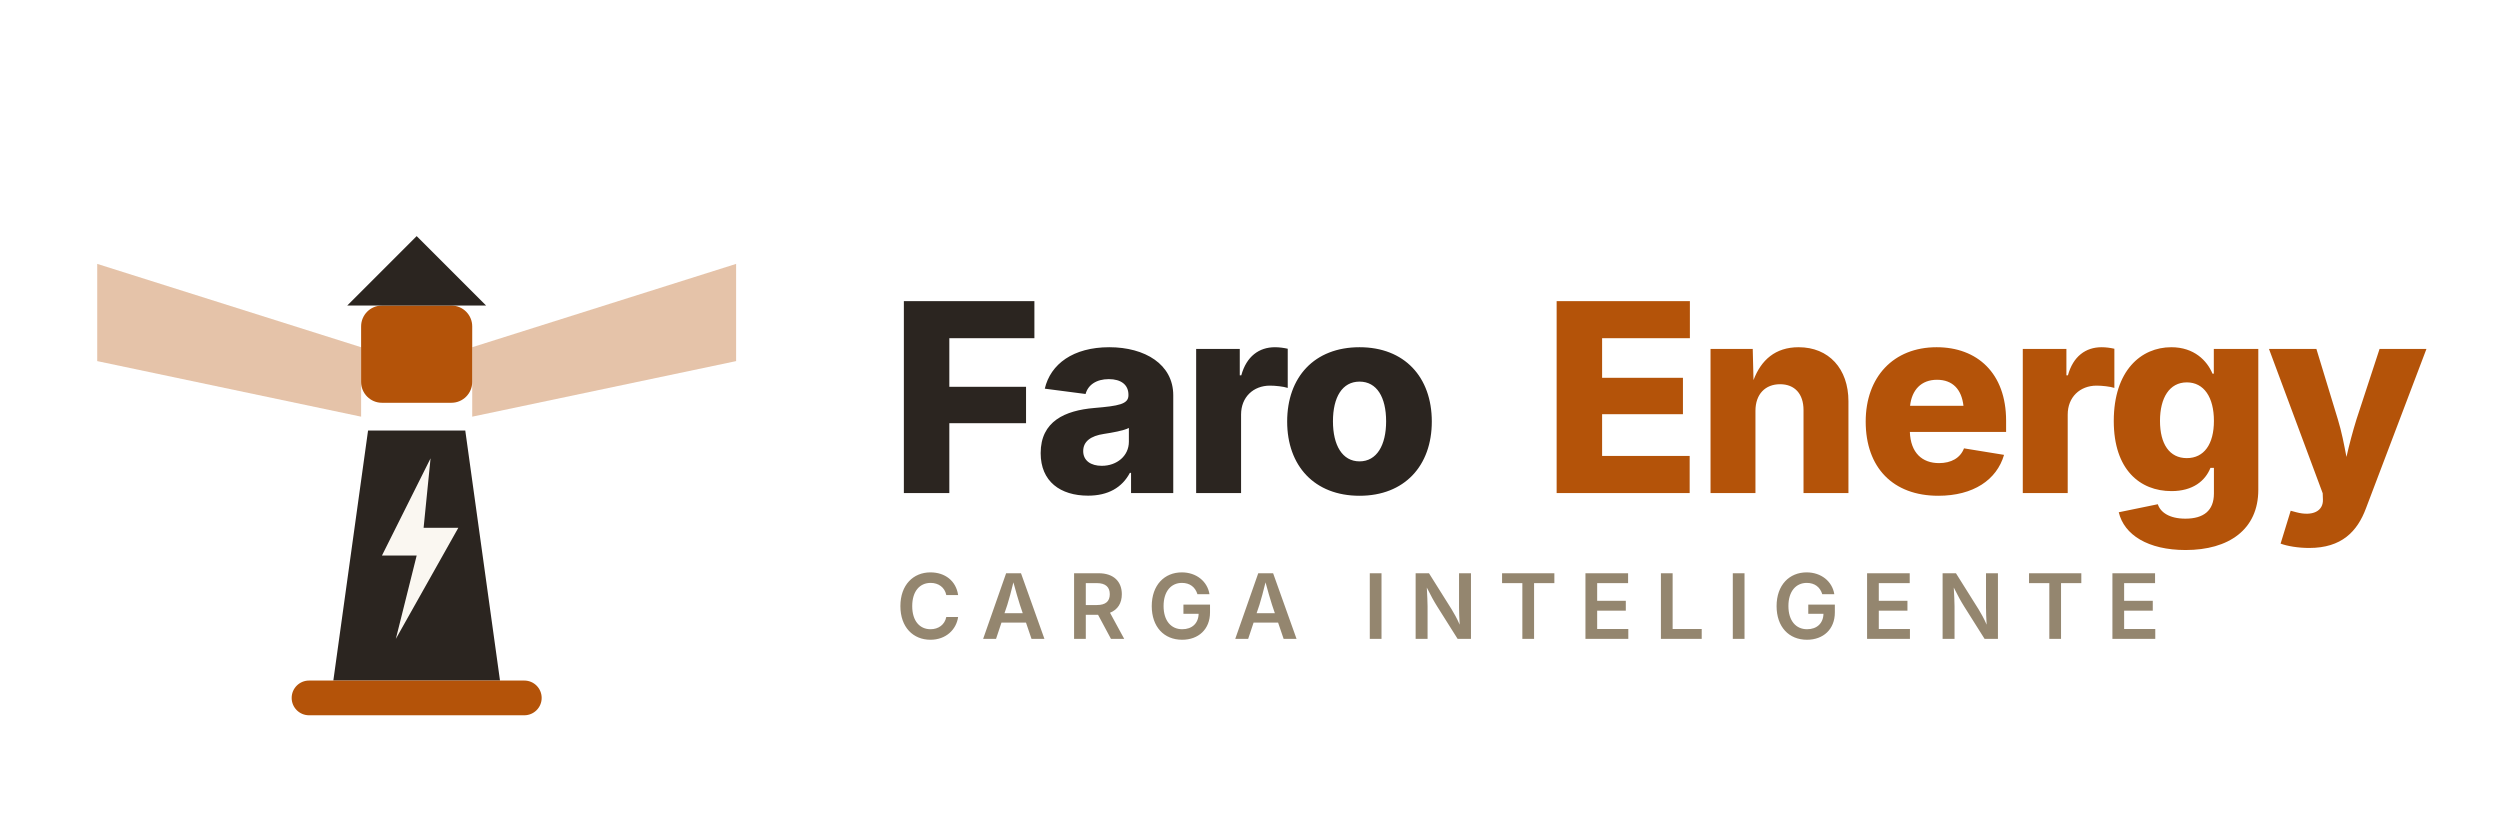
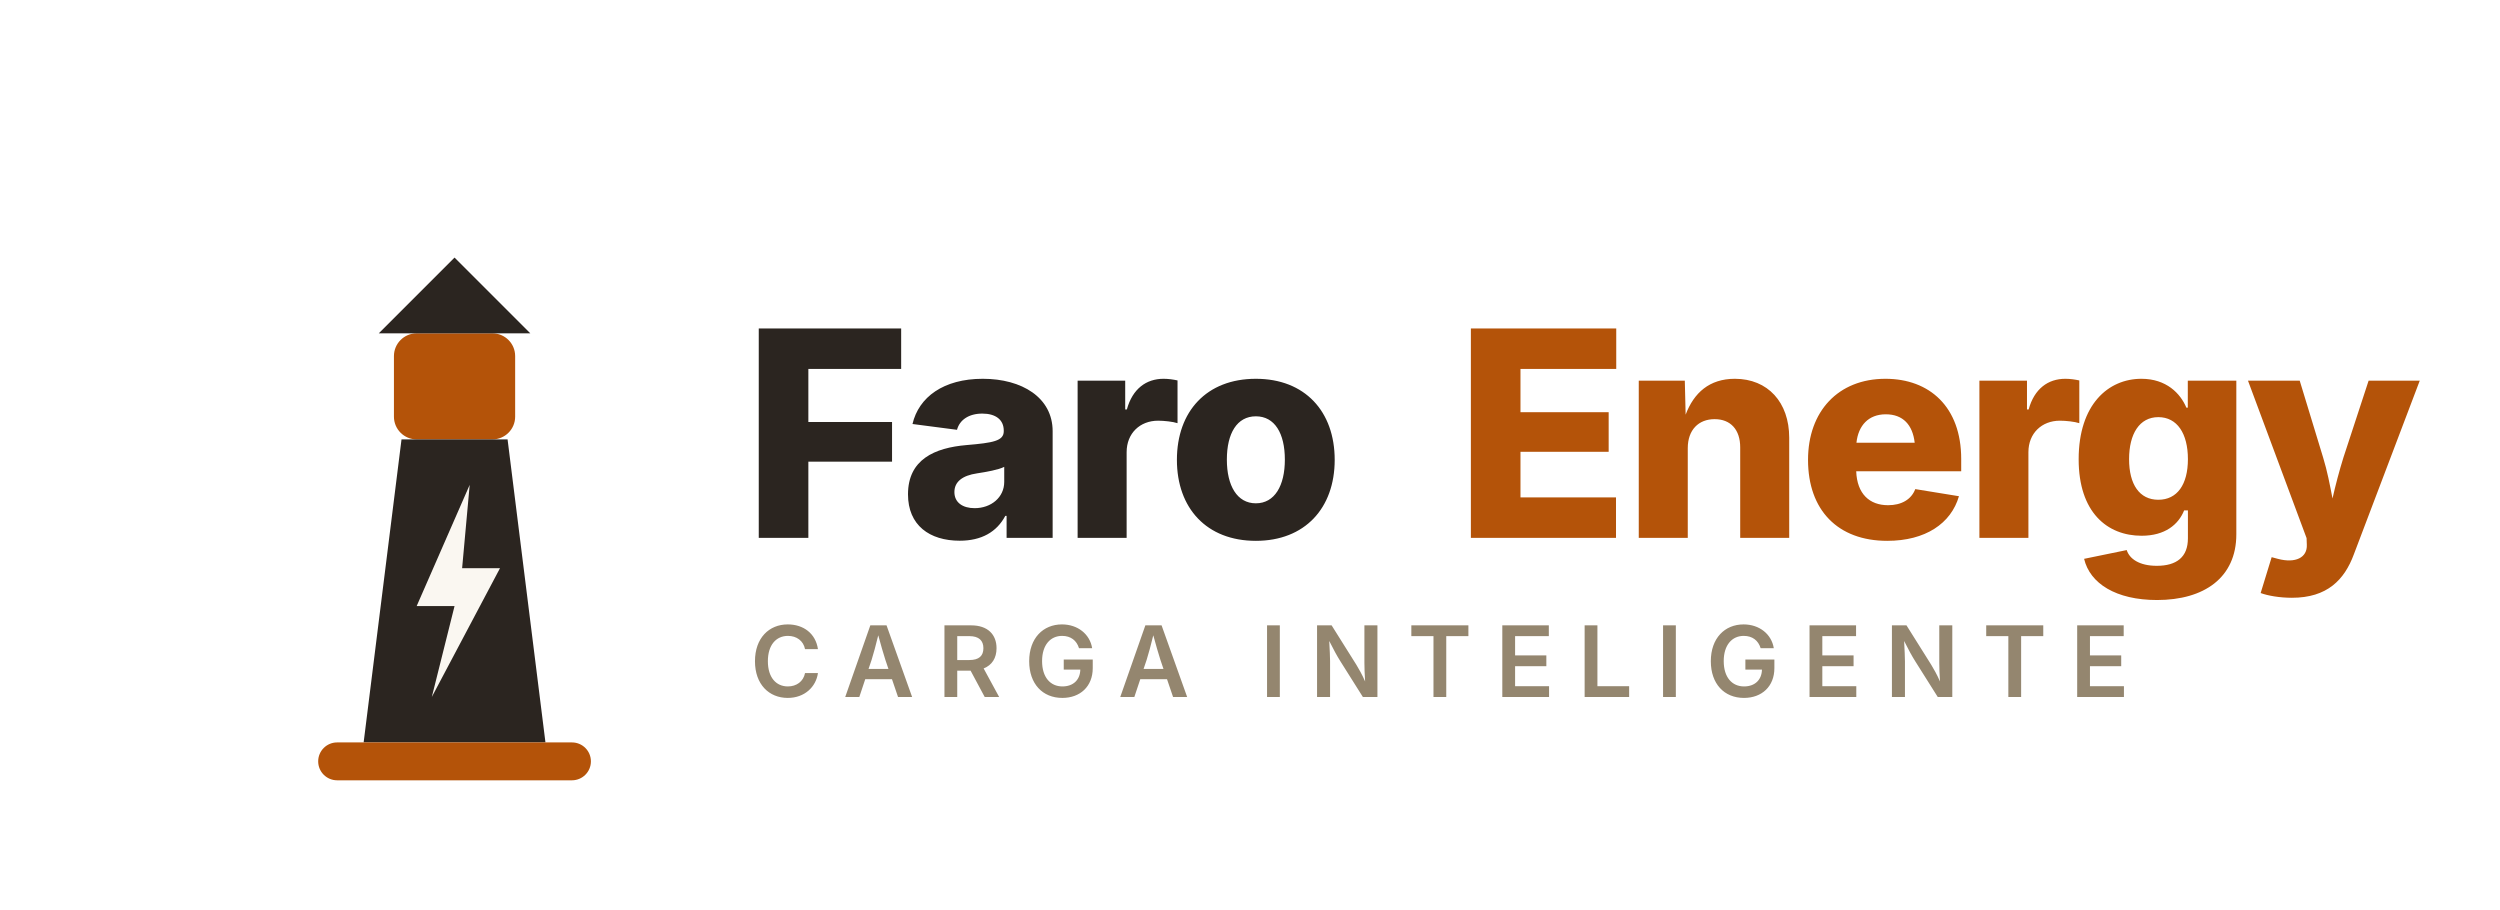
- <svg xmlns="http://www.w3.org/2000/svg" viewBox="0 0 360 120" role="img" aria-label="Faro Energy">
+ <svg xmlns="http://www.w3.org/2000/svg" viewBox="0 0 330 120" role="img" aria-label="Faro Energy">
  <g>
-     <path d="M14 38 L52 50 L52 60 L14 52 Z" fill="#b45309" opacity="0.35" />
-     <path d="M106 38 L68 50 L68 60 L106 52 Z" fill="#b45309" opacity="0.35" />
    <rect x="52" y="44" width="16" height="14" rx="3" fill="#b45309" />
    <path d="M50 44 L60 34 L70 44 Z" fill="#2b2520" />
-     <path d="M53 62 L67 62 L72 98 L48 98 Z" fill="#2b2520" />
-     <path d="M62 66 L55 80 L60 80 L57 92 L66 76 L61 76 Z" fill="#faf7f1" />
+     <path d="M53 58 L67 58 L72 98 L48 98 Z" fill="#2b2520" />
+     <path d="M62 64 L55 80 L60 80 L57 92 L66 75 L61 75 Z" fill="#faf7f1" />
    <rect x="42" y="98" width="36" height="5" rx="2.5" fill="#b45309" />
  </g>
-   <text x="128" y="71" font-family="-apple-system, 'Segoe UI', system-ui, sans-serif" font-size="38" font-weight="800" letter-spacing="-1" fill="#2b2520">Faro</text>
-   <text x="222" y="71" font-family="-apple-system, 'Segoe UI', system-ui, sans-serif" font-size="38" font-weight="800" letter-spacing="-1" fill="#b45309">Energy</text>
-   <text x="129" y="92" font-family="-apple-system, 'Segoe UI', system-ui, sans-serif" font-size="13" font-weight="600" letter-spacing="3" fill="#94866f">CARGA INTELIGENTE</text>
+   <text x="98" y="71" font-family="-apple-system, 'Segoe UI', system-ui, sans-serif" font-size="38" font-weight="800" letter-spacing="-1" fill="#2b2520">Faro</text>
+   <text x="192" y="71" font-family="-apple-system, 'Segoe UI', system-ui, sans-serif" font-size="38" font-weight="800" letter-spacing="-1" fill="#b45309">Energy</text>
+   <text x="99" y="92" font-family="-apple-system, 'Segoe UI', system-ui, sans-serif" font-size="13" font-weight="600" letter-spacing="3" fill="#94866f">CARGA INTELIGENTE</text>
</svg>
